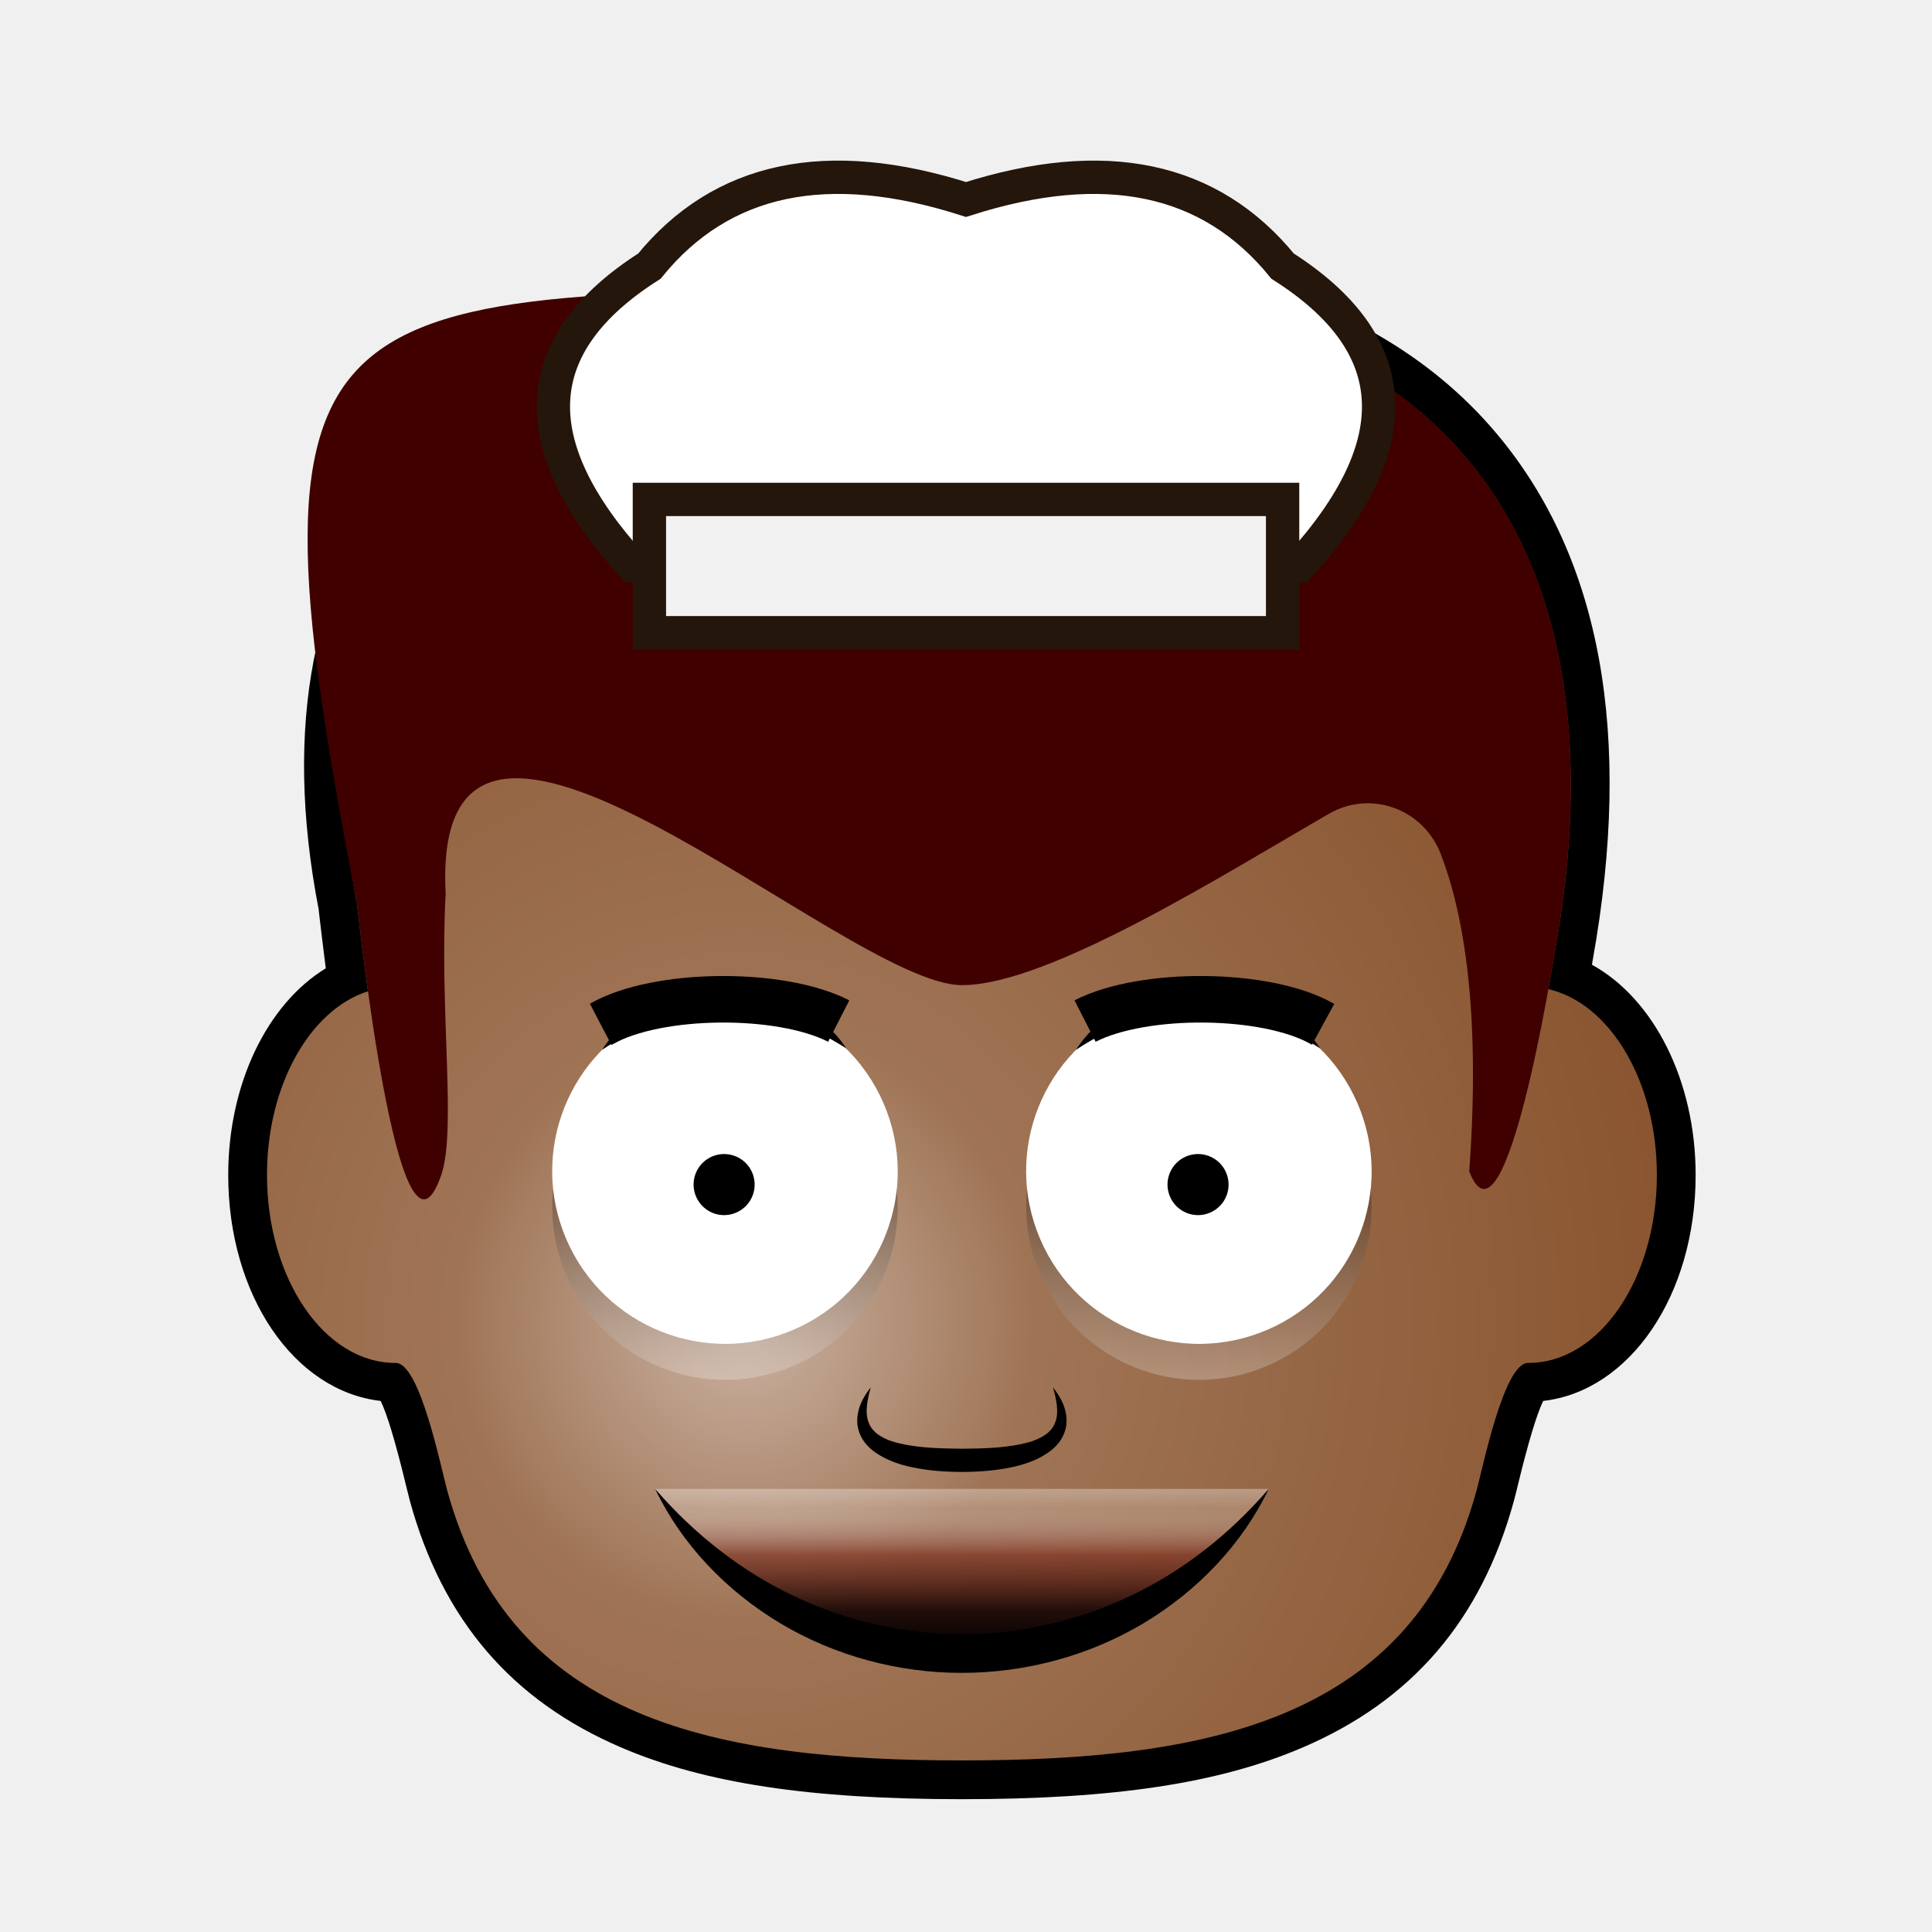
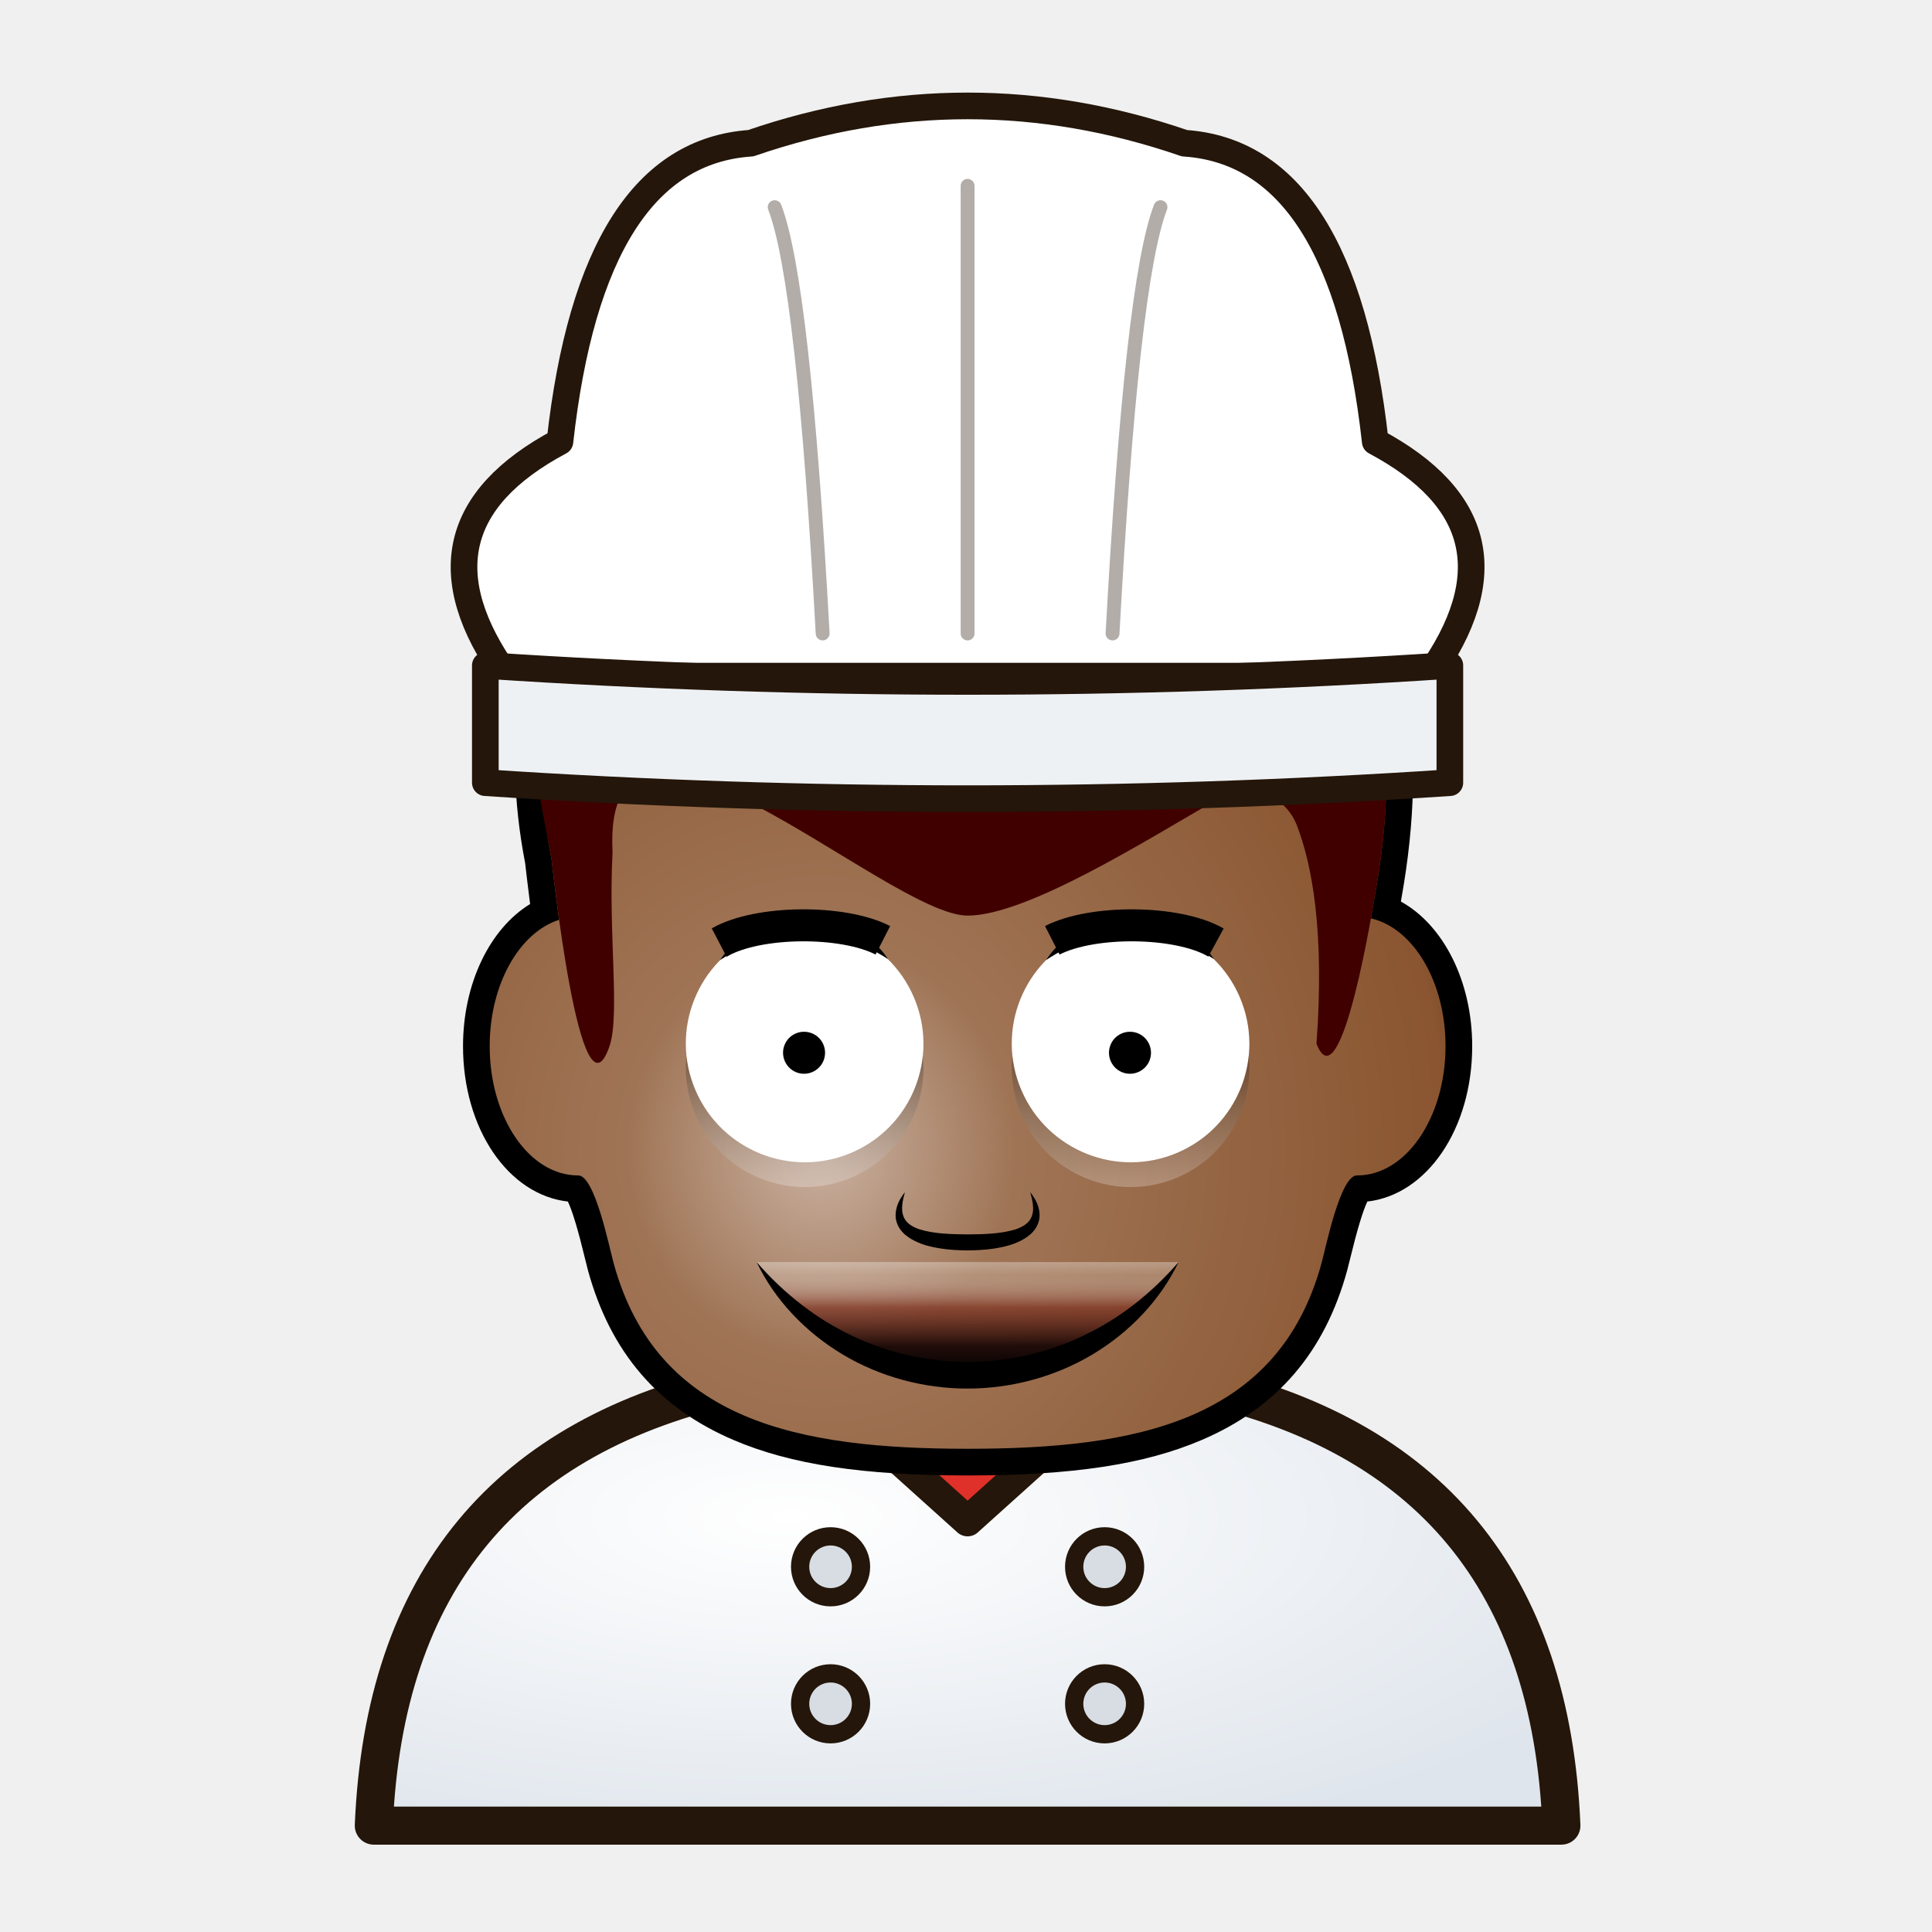
<svg xmlns="http://www.w3.org/2000/svg" data-mouthfix="0.25" viewBox="0 0 512 512" width="512" height="512">
  <defs>
-     <radialGradient id="skin" cx="0.35" cy="0.3" r="0.8">
+     <radialGradient id="sk_1f3fe" cx="0.35" cy="0.3" r="0.8">
      <stop offset="0" stop-color="#cab2a2" />
      <stop offset=".25" stop-color="#9f7455" />
      <stop offset=".8" stop-color="#8a5530" />
      <stop offset="1" stop-color="#4c2f1a" />
    </radialGradient>
-     <linearGradient id="skinflat">
-       <stop offset="0" stop-color="#8a5530" />
-     </linearGradient>
+     <radialGradient id="chefw" cx=".35" cy=".3" r=".8">
+       <stop offset="0" stop-color="#ffffff" />
+       <stop offset="1" stop-color="#dfe5ec" />
+     </radialGradient>
    <linearGradient id="template6Artboard162_g494" x1="0.5" y1="0" x2="0.5" y2="1">
      <stop offset="0.000" stop-color="#999999" />
      <stop offset="1.000" stop-color="#ffffff" />
    </linearGradient>
    <linearGradient id="template6Artboard162_g493" x1="0.5" y1="1" x2="0.5" y2="0">
      <stop offset="0.000" stop-color="#000000" />
      <stop offset="1.000" stop-color="#ffffff" />
    </linearGradient>
    <linearGradient id="template6Artboard162_g492" x1="0.5" y1="1" x2="0.5" y2="0">
      <stop offset="0.000" stop-color="#000000" />
      <stop offset="1.000" stop-color="#ffffff" />
    </linearGradient>
    <linearGradient id="mbowl-ink-a" x1="0.5" y1="0" x2="0.5" y2="1">
      <stop offset="0" stop-color="#000000" stop-opacity="1" />
      <stop offset="0.26" stop-color="#1a0806" stop-opacity="0.95" />
      <stop offset="0.6" stop-color="#7a2a1c" stop-opacity="0.6" />
      <stop offset="0.88" stop-color="#ffffff" stop-opacity="0.2" />
      <stop offset="1" stop-color="#ffffff" stop-opacity="0.34" />
    </linearGradient>
  </defs>
-   <g transform="translate(16 16) scale(2.4)">
-     <g transform="translate(100 100) scale(0.92) translate(-100 -100)">
-       <g transform="translate(0 14) scale(.93) translate(7 0)">
-         <g transform="translate(5.312999 0.0) scale(1.000738 -1.000738) translate(7744.909 -7445.264)">
-           <g>
-             <path d="M-7650.29 7247.91 C-7680.80 7247.91 -7710.24 7252.35 -7719.07 7284.53 C-7719.20 7285.01 -7719.37 7285.73 -7719.59 7286.61 C-7721.33 7293.79 -7722.74 7298.01 -7723.78 7299.17 C-7734.12 7299.53 -7742.41 7311.39 -7742.41 7325.91 C-7742.41 7337.51 -7737.25 7347.53 -7729.63 7351.19 C-7730.18 7355.32 -7730.56 7358.64 -7730.71 7360.00 C-7730.74 7360.26 -7730.76 7360.45 -7730.78 7360.55 C-7735.22 7383.47 -7731.66 7402.14 -7720.20 7416.05 C-7699.77 7440.84 -7660.95 7442.76 -7649.54 7442.76 C-7648.38 7442.76 -7647.65 7442.74 -7647.43 7442.73 C-7646.94 7442.74 -7646.47 7442.74 -7645.99 7442.74 C-7617.03 7442.74 -7595.88 7435.02 -7583.15 7419.79 C-7570.28 7404.41 -7566.33 7382.29 -7571.41 7354.04 L-7571.43 7353.89 C-7571.49 7353.53 -7571.62 7352.72 -7571.82 7351.58 C-7563.79 7348.30 -7558.17 7337.98 -7558.17 7325.91 C-7558.17 7311.36 -7566.50 7299.49 -7576.81 7299.17 C-7577.85 7298.00 -7579.26 7293.78 -7581.00 7286.61 C-7581.21 7285.73 -7581.39 7285.01 -7581.52 7284.53 C-7590.34 7252.35 -7619.79 7247.91 -7650.29 7247.91 Z" fill="url(#skin)" stroke="none" stroke-width="1.0" fill-rule="nonzero" />
-             <path d="M-7649.54 7440.26 C-7648.21 7440.26 -7647.47 7440.23 -7647.47 7440.23 C-7646.97 7440.24 -7646.48 7440.24 -7645.98 7440.24 C-7561.11 7440.24 -7570.48 7373.34 -7573.87 7354.48 C-7573.89 7354.37 -7574.18 7352.56 -7574.66 7349.87 C-7566.74 7348.06 -7560.67 7338.02 -7560.67 7325.91 C-7560.67 7312.52 -7568.09 7301.67 -7577.23 7301.67 L-7577.29 7301.67 C-7580.39 7301.67 -7583.09 7288.25 -7583.93 7285.19 C-7592.08 7255.46 -7618.80 7250.41 -7650.29 7250.41 C-7681.78 7250.41 -7708.50 7255.46 -7716.66 7285.19 C-7717.50 7288.25 -7720.20 7301.67 -7723.30 7301.67 L-7723.35 7301.67 C-7732.50 7301.67 -7739.91 7312.52 -7739.91 7325.91 C-7739.91 7337.53 -7734.33 7347.23 -7726.89 7349.60 C-7727.76 7355.88 -7728.28 7360.82 -7728.31 7360.95 C-7743.10 7436.95 -7663.54 7440.26 -7649.54 7440.26 M-7649.54 7445.26 L-7649.54 7445.26 C-7661.23 7445.26 -7701.00 7443.27 -7722.13 7417.64 C-7734.07 7403.15 -7737.81 7383.81 -7733.25 7360.17 C-7733.24 7360.06 -7733.22 7359.91 -7733.20 7359.71 C-7733.06 7358.54 -7732.76 7355.91 -7732.33 7352.56 C-7739.90 7347.93 -7744.91 7337.64 -7744.91 7325.91 C-7744.91 7310.38 -7736.42 7298.04 -7725.25 7296.77 C-7724.42 7295.06 -7723.33 7291.45 -7722.02 7286.02 C-7721.80 7285.11 -7721.61 7284.37 -7721.48 7283.87 C-7717.27 7268.52 -7708.34 7258.11 -7694.19 7252.06 C-7683.45 7247.46 -7669.91 7245.41 -7650.29 7245.41 C-7630.67 7245.41 -7617.13 7247.46 -7606.39 7252.06 C-7592.24 7258.11 -7583.32 7268.52 -7579.11 7283.87 C-7578.97 7284.37 -7578.79 7285.11 -7578.57 7286.02 C-7577.25 7291.45 -7576.16 7295.06 -7575.33 7296.77 C-7564.17 7298.04 -7555.67 7310.38 -7555.67 7325.91 C-7555.67 7338.07 -7561.08 7348.64 -7569.04 7353.02 C-7569.01 7353.21 -7568.98 7353.37 -7568.97 7353.48 L-7568.94 7353.63 C-7563.74 7382.61 -7567.87 7405.42 -7581.23 7421.39 C-7594.46 7437.22 -7616.25 7445.24 -7645.98 7445.24 C-7646.46 7445.24 -7646.92 7445.24 -7647.40 7445.23 C-7647.69 7445.24 -7648.43 7445.26 -7649.54 7445.26 L-7649.54 7445.26 L-7649.54 7445.26 Z" fill="#000000" stroke="none" stroke-width="1.0" fill-rule="evenodd" />
-           </g>
-           <path d="M-7645.80 7438.01" fill="#1a0000" stroke="#000000" stroke-width="6.0" fill-rule="evenodd" />
-           <g>
+   <g transform="translate(41.23 66.87) scale(0.8406)">
+     <g transform="translate(16 16) scale(2.4)">
+       <path d="M22 200 Q24 152 70 142 L130 142 Q176 152 178 200Z" fill="url(#chefw)" stroke="#24160a" stroke-width="5" stroke-linejoin="round" />
+       <path d="M80 142 L100 160 L120 142Z" fill="#e0302a" stroke="#24160a" stroke-width="4" stroke-linejoin="round" stroke-linecap="round" />
+       <circle cx="82" cy="166" r="4" fill="#d8dde3" stroke="#24160a" stroke-width="2.4" />
+       <circle cx="82" cy="184" r="4" fill="#d8dde3" stroke="#24160a" stroke-width="2.4" />
+       <circle cx="118" cy="166" r="4" fill="#d8dde3" stroke="#24160a" stroke-width="2.4" />
+       <circle cx="118" cy="184" r="4" fill="#d8dde3" stroke="#24160a" stroke-width="2.4" />
+       <g transform="translate(100 84) scale(0.7 0.7) translate(-100 -100)">
+         <g data-headart="1">
+           <g transform="translate(5.312999 0.0) scale(1.000738 -1.000738) translate(7744.909 -7445.264)">
+             <g>
+               <path d="M-7650.29 7247.91 C-7680.80 7247.91 -7710.24 7252.35 -7719.07 7284.53 C-7719.20 7285.01 -7719.37 7285.73 -7719.59 7286.61 C-7721.33 7293.79 -7722.74 7298.01 -7723.78 7299.17 C-7734.12 7299.53 -7742.41 7311.39 -7742.41 7325.91 C-7742.41 7337.51 -7737.25 7347.53 -7729.63 7351.19 C-7730.18 7355.32 -7730.56 7358.64 -7730.71 7360.00 C-7730.74 7360.26 -7730.76 7360.45 -7730.78 7360.55 C-7735.22 7383.47 -7731.66 7402.14 -7720.20 7416.05 C-7699.77 7440.84 -7660.95 7442.76 -7649.54 7442.76 C-7648.38 7442.76 -7647.65 7442.74 -7647.43 7442.73 C-7646.94 7442.74 -7646.47 7442.74 -7645.99 7442.74 C-7617.03 7442.74 -7595.88 7435.02 -7583.15 7419.79 C-7570.28 7404.41 -7566.33 7382.29 -7571.41 7354.04 L-7571.43 7353.89 C-7571.49 7353.53 -7571.62 7352.72 -7571.82 7351.58 C-7563.79 7348.30 -7558.17 7337.98 -7558.17 7325.91 C-7558.17 7311.36 -7566.50 7299.49 -7576.81 7299.17 C-7577.85 7298.00 -7579.26 7293.78 -7581.00 7286.61 C-7581.21 7285.73 -7581.39 7285.01 -7581.52 7284.53 C-7590.34 7252.35 -7619.79 7247.91 -7650.29 7247.91 Z" fill="url(#sk_1f3fe)" stroke="none" stroke-width="1.0" fill-rule="nonzero" />
+               <path d="M-7649.54 7440.26 C-7648.21 7440.26 -7647.47 7440.23 -7647.47 7440.23 C-7646.97 7440.24 -7646.48 7440.24 -7645.98 7440.24 C-7561.11 7440.24 -7570.48 7373.34 -7573.87 7354.48 C-7573.89 7354.37 -7574.18 7352.56 -7574.66 7349.87 C-7566.74 7348.06 -7560.67 7338.02 -7560.67 7325.91 C-7560.67 7312.52 -7568.09 7301.67 -7577.23 7301.67 L-7577.29 7301.67 C-7580.39 7301.67 -7583.09 7288.25 -7583.93 7285.19 C-7592.08 7255.46 -7618.80 7250.41 -7650.29 7250.41 C-7681.78 7250.41 -7708.50 7255.46 -7716.66 7285.19 C-7717.50 7288.25 -7720.20 7301.67 -7723.30 7301.67 L-7723.35 7301.67 C-7732.50 7301.67 -7739.91 7312.52 -7739.91 7325.91 C-7739.91 7337.53 -7734.33 7347.23 -7726.89 7349.60 C-7727.76 7355.88 -7728.28 7360.82 -7728.31 7360.95 C-7743.10 7436.95 -7663.54 7440.26 -7649.54 7440.26 M-7649.54 7445.26 L-7649.54 7445.26 C-7661.23 7445.26 -7701.00 7443.27 -7722.13 7417.64 C-7734.07 7403.15 -7737.81 7383.81 -7733.25 7360.17 C-7733.24 7360.06 -7733.22 7359.91 -7733.20 7359.71 C-7733.06 7358.54 -7732.76 7355.91 -7732.33 7352.56 C-7739.90 7347.93 -7744.91 7337.64 -7744.91 7325.91 C-7744.91 7310.38 -7736.42 7298.04 -7725.25 7296.77 C-7724.42 7295.06 -7723.33 7291.45 -7722.02 7286.02 C-7721.80 7285.11 -7721.61 7284.37 -7721.48 7283.87 C-7717.27 7268.52 -7708.34 7258.11 -7694.19 7252.06 C-7683.45 7247.46 -7669.91 7245.41 -7650.29 7245.41 C-7630.67 7245.41 -7617.13 7247.46 -7606.39 7252.06 C-7592.24 7258.11 -7583.32 7268.52 -7579.11 7283.87 C-7578.97 7284.37 -7578.79 7285.11 -7578.57 7286.02 C-7577.25 7291.45 -7576.16 7295.06 -7575.33 7296.77 C-7564.17 7298.04 -7555.67 7310.38 -7555.67 7325.91 C-7555.67 7338.07 -7561.08 7348.64 -7569.04 7353.02 C-7569.01 7353.21 -7568.98 7353.37 -7568.97 7353.48 L-7568.94 7353.63 C-7563.74 7382.61 -7567.87 7405.42 -7581.23 7421.39 C-7594.46 7437.22 -7616.25 7445.24 -7645.98 7445.24 C-7646.46 7445.24 -7646.92 7445.24 -7647.40 7445.23 C-7647.69 7445.24 -7648.43 7445.26 -7649.54 7445.26 L-7649.54 7445.26 L-7649.54 7445.26 Z" fill="#000000" stroke="none" stroke-width="1.0" fill-rule="evenodd" />
+             </g>
+             <path d="M-7645.80 7438.01" fill="#1a0000" stroke="#000000" stroke-width="6.0" fill-rule="evenodd" />
            <g>
              <g>
                <g>
                  <g>
                    <g>
-                       <path d="M-7689.68 7346.81 C-7678.39 7351.66 -7665.28 7346.45 -7660.40 7335.16 C-7655.52 7323.87 -7660.73 7310.79 -7672.02 7305.94 C-7683.31 7301.08 -7696.42 7306.30 -7701.30 7317.59 C-7706.18 7328.87 -7700.98 7341.96 -7689.68 7346.81 Z" fill="#ffffff" stroke="none" stroke-width="1.0" fill-rule="evenodd" />
+                       <g>
+                         <path d="M-7689.68 7346.81 C-7678.39 7351.66 -7665.28 7346.45 -7660.40 7335.16 C-7655.52 7323.87 -7660.73 7310.79 -7672.02 7305.94 C-7683.31 7301.08 -7696.42 7306.30 -7701.30 7317.59 C-7706.18 7328.87 -7700.98 7341.96 -7689.68 7346.81 Z" fill="#ffffff" stroke="none" stroke-width="1.0" fill-rule="evenodd" />
+                       </g>
+                       <g>
+                         <path d="M-7696.69 7342.06 C-7695.08 7344.58 -7692.69 7346.61 -7689.95 7348.01 C-7687.21 7349.41 -7684.11 7350.15 -7681.00 7350.17 C-7677.89 7350.19 -7674.78 7349.48 -7672.02 7348.12 C-7669.27 7346.75 -7666.85 7344.74 -7665.21 7342.24 C-7667.73 7343.83 -7670.26 7345.11 -7672.91 7345.93 C-7675.54 7346.77 -7678.26 7347.18 -7680.98 7347.17 C-7683.70 7347.15 -7686.41 7346.71 -7689.04 7345.84 C-7691.68 7344.99 -7694.20 7343.69 -7696.69 7342.06 Z" fill="#000000" stroke="none" stroke-width="1.0" fill-rule="evenodd" />
+                       </g>
+                       <g>
+                         <path fill-opacity="0.25" d="M-7672.02 7305.94 C-7683.31 7301.08 -7696.42 7306.30 -7701.30 7317.59 C-7702.21 7319.70 -7702.78 7321.88 -7703.01 7324.06 C-7703.39 7320.39 -7702.87 7316.58 -7701.30 7312.95 C-7696.42 7301.67 -7683.31 7296.45 -7672.02 7301.30 C-7662.84 7305.25 -7657.69 7314.62 -7658.70 7324.06 C-7659.50 7316.31 -7664.35 7309.23 -7672.02 7305.94 Z" fill="url(#template6Artboard162_g492)" stroke="none" stroke-width="1.0" fill-rule="evenodd" />
+                       </g>
+                       <path d="M-7677.27 7323.29 C-7678.03 7321.26 -7680.30 7320.22 -7682.34 7320.98 C-7684.37 7321.75 -7685.41 7324.01 -7684.65 7326.05 C-7683.89 7328.09 -7681.62 7329.12 -7679.58 7328.36 C-7677.54 7327.60 -7676.51 7325.33 -7677.27 7323.29 Z" fill="#000000" stroke="none" stroke-width="1.0" fill-rule="evenodd" />
                    </g>
+                   </g>
+                 </g>
+               </g>
+               <g>
+                 <g>
+                   <g>
                    <g>
-                       <path d="M-7696.69 7342.06 C-7695.08 7344.58 -7692.69 7346.61 -7689.95 7348.01 C-7687.21 7349.41 -7684.11 7350.15 -7681.00 7350.17 C-7677.89 7350.19 -7674.78 7349.48 -7672.02 7348.12 C-7669.27 7346.75 -7666.85 7344.74 -7665.21 7342.24 C-7667.73 7343.83 -7670.26 7345.11 -7672.91 7345.93 C-7675.54 7346.77 -7678.26 7347.18 -7680.98 7347.17 C-7683.70 7347.15 -7686.41 7346.71 -7689.04 7345.84 C-7691.68 7344.99 -7694.20 7343.69 -7696.69 7342.06 Z" fill="#000000" stroke="none" stroke-width="1.0" fill-rule="evenodd" />
+                       <g>
+                         <path d="M-7628.57 7346.81 C-7617.27 7351.66 -7604.16 7346.45 -7599.28 7335.16 C-7594.41 7323.87 -7599.61 7310.79 -7610.90 7305.94 C-7622.19 7301.08 -7635.30 7306.30 -7640.18 7317.59 C-7645.06 7328.87 -7639.86 7341.96 -7628.57 7346.81 Z" fill="#ffffff" stroke="none" stroke-width="1.0" fill-rule="evenodd" />
+                       </g>
+                       <g>
+                         <path d="M-7635.57 7342.06 C-7633.96 7344.58 -7631.57 7346.61 -7628.83 7348.01 C-7626.09 7349.41 -7622.99 7350.15 -7619.88 7350.17 C-7616.77 7350.19 -7613.66 7349.48 -7610.90 7348.12 C-7608.15 7346.75 -7605.73 7344.74 -7604.10 7342.24 C-7606.61 7343.83 -7609.14 7345.11 -7611.79 7345.93 C-7614.43 7346.77 -7617.14 7347.18 -7619.86 7347.17 C-7622.58 7347.15 -7625.30 7346.71 -7627.92 7345.84 C-7630.56 7344.99 -7633.08 7343.69 -7635.57 7342.06 Z" fill="#000000" stroke="none" stroke-width="1.0" fill-rule="evenodd" />
+                       </g>
+                       <g>
+                         <path fill-opacity="0.25" d="M-7610.90 7305.94 C-7622.19 7301.08 -7635.30 7306.30 -7640.18 7317.59 C-7641.10 7319.70 -7641.66 7321.88 -7641.89 7324.06 C-7642.27 7320.39 -7641.75 7316.58 -7640.18 7312.95 C-7635.30 7301.67 -7622.19 7296.45 -7610.90 7301.30 C-7601.73 7305.25 -7596.57 7314.62 -7597.58 7324.06 C-7598.38 7316.31 -7603.24 7309.23 -7610.90 7305.94 Z" fill="url(#template6Artboard162_g493)" stroke="none" stroke-width="1.0" fill-rule="evenodd" />
+                       </g>
+                       <path d="M-7616.15 7323.29 C-7616.91 7321.26 -7619.18 7320.22 -7621.22 7320.98 C-7623.26 7321.75 -7624.29 7324.01 -7623.53 7326.05 C-7622.77 7328.09 -7620.50 7329.12 -7618.46 7328.36 C-7616.43 7327.60 -7615.39 7325.33 -7616.15 7323.29 Z" fill="#000000" stroke="none" stroke-width="1.0" fill-rule="evenodd" />
                    </g>
-                     <g>
-                       <path fill-opacity="0.25" d="M-7672.02 7305.94 C-7683.31 7301.08 -7696.42 7306.30 -7701.30 7317.59 C-7702.21 7319.70 -7702.78 7321.88 -7703.01 7324.06 C-7703.39 7320.39 -7702.87 7316.58 -7701.30 7312.95 C-7696.42 7301.67 -7683.31 7296.45 -7672.02 7301.30 C-7662.84 7305.25 -7657.69 7314.62 -7658.70 7324.06 C-7659.50 7316.31 -7664.35 7309.23 -7672.02 7305.94 Z" fill="url(#template6Artboard162_g492)" stroke="none" stroke-width="1.0" fill-rule="evenodd" />
-                     </g>
-                     <path d="M-7677.27 7323.29 C-7678.03 7321.26 -7680.30 7320.22 -7682.34 7320.98 C-7684.37 7321.75 -7685.41 7324.01 -7684.65 7326.05 C-7683.89 7328.09 -7681.62 7329.12 -7679.58 7328.36 C-7677.54 7327.60 -7676.51 7325.33 -7677.27 7323.29 Z" fill="#000000" stroke="none" stroke-width="1.0" fill-rule="evenodd" />
                  </g>
                </g>
              </g>
            </g>
            <g>
+               <path d="M-7638.55 7298.52 C-7637.55 7297.25 -7636.64 7295.67 -7636.82 7293.72 C-7636.93 7292.77 -7637.38 7291.81 -7638.04 7291.10 C-7638.69 7290.37 -7639.49 7289.86 -7640.29 7289.44 C-7641.91 7288.61 -7643.61 7288.23 -7645.28 7287.96 C-7646.96 7287.71 -7648.63 7287.62 -7650.29 7287.61 C-7651.95 7287.62 -7653.62 7287.70 -7655.30 7287.96 C-7656.97 7288.22 -7658.68 7288.60 -7660.29 7289.43 C-7661.10 7289.85 -7661.90 7290.36 -7662.55 7291.09 C-7663.21 7291.80 -7663.66 7292.76 -7663.77 7293.72 C-7663.94 7295.67 -7663.05 7297.24 -7662.05 7298.52 C-7662.48 7296.95 -7662.83 7295.30 -7662.33 7294.02 C-7661.89 7292.76 -7660.71 7292.05 -7659.37 7291.58 C-7656.61 7290.71 -7653.42 7290.64 -7650.29 7290.61 C-7647.17 7290.63 -7643.98 7290.71 -7641.22 7291.58 C-7639.88 7292.06 -7638.69 7292.76 -7638.25 7294.03 C-7637.75 7295.31 -7638.11 7296.96 -7638.55 7298.52 Z" fill="#000000" stroke="none" stroke-width="1.0" fill-rule="evenodd" />
+             </g>
+             <g>
+               <path d="M-7728.31 7360.95 C-7728.22 7360.52 -7722.95 7309.89 -7717.44 7325.90 C-7715.44 7331.72 -7717.69 7347.06 -7716.87 7362.23 C-7718.90 7401.51 -7665.42 7350.39 -7650.29 7350.39 C-7639.10 7350.39 -7616.48 7364.71 -7602.92 7372.51 C-7597.58 7375.58 -7590.80 7373.15 -7588.54 7367.30 C-7585.70 7359.93 -7583.33 7347.37 -7584.87 7326.37 C-7580.20 7314.36 -7573.96 7353.97 -7573.87 7354.48 C-7570.46 7373.45 -7560.99 7441.02 -7647.47 7440.23 S-7744.51 7444.21 -7728.31 7360.95 Z" fill="#400000" stroke="none" stroke-width="1.0" fill-rule="evenodd" />
+             </g>
+             <g>
+               <g>
+                 <path data-mouthbowl="1" d="M-7610.73 7285.42 C-7619.07 7272.66 -7633.67 7264.20 -7650.29 7264.20 C-7666.91 7264.20 -7681.51 7272.66 -7689.85 7285.42" fill="url(#mbowl-ink-a)" stroke="none" stroke-width="1.0" fill-rule="evenodd" />
+                 <path d="M-7610.73 7285.42 C-7614.13 7278.30 -7619.93 7272.24 -7626.90 7268.08 C-7633.88 7263.91 -7642.09 7261.70 -7650.29 7261.70 C-7658.49 7261.69 -7666.70 7263.90 -7673.69 7268.08 C-7680.66 7272.24 -7686.46 7278.30 -7689.85 7285.42 C-7684.71 7279.48 -7678.61 7274.73 -7671.83 7271.54 C-7665.07 7268.33 -7657.69 7266.71 -7650.29 7266.69 C-7642.89 7266.70 -7635.51 7268.33 -7628.75 7271.54 C-7621.96 7274.72 -7615.87 7279.47 -7610.73 7285.42 Z" fill="#000000" stroke="none" stroke-width="1.0" fill-rule="evenodd" />
+               </g>
+             </g>
+             <g>
              <g>
                <g>
-                   <g>
-                     <g>
-                       <path d="M-7628.57 7346.81 C-7617.27 7351.66 -7604.16 7346.45 -7599.28 7335.16 C-7594.41 7323.87 -7599.61 7310.79 -7610.90 7305.94 C-7622.19 7301.08 -7635.30 7306.30 -7640.18 7317.59 C-7645.06 7328.87 -7639.86 7341.96 -7628.57 7346.81 Z" fill="#ffffff" stroke="none" stroke-width="1.0" fill-rule="evenodd" />
-                     </g>
-                     <g>
-                       <path d="M-7635.57 7342.06 C-7633.96 7344.58 -7631.57 7346.61 -7628.83 7348.01 C-7626.09 7349.41 -7622.99 7350.15 -7619.88 7350.17 C-7616.77 7350.19 -7613.66 7349.48 -7610.90 7348.12 C-7608.15 7346.75 -7605.73 7344.74 -7604.10 7342.24 C-7606.61 7343.83 -7609.14 7345.11 -7611.79 7345.93 C-7614.43 7346.77 -7617.14 7347.18 -7619.86 7347.17 C-7622.58 7347.15 -7625.30 7346.71 -7627.92 7345.84 C-7630.56 7344.99 -7633.08 7343.69 -7635.57 7342.06 Z" fill="#000000" stroke="none" stroke-width="1.0" fill-rule="evenodd" />
-                     </g>
-                     <g>
-                       <path fill-opacity="0.25" d="M-7610.90 7305.94 C-7622.19 7301.08 -7635.30 7306.30 -7640.18 7317.59 C-7641.10 7319.70 -7641.66 7321.88 -7641.89 7324.06 C-7642.27 7320.39 -7641.75 7316.58 -7640.18 7312.95 C-7635.30 7301.67 -7622.19 7296.45 -7610.90 7301.30 C-7601.73 7305.25 -7596.57 7314.62 -7597.58 7324.06 C-7598.38 7316.31 -7603.24 7309.23 -7610.90 7305.94 Z" fill="url(#template6Artboard162_g493)" stroke="none" stroke-width="1.0" fill-rule="evenodd" />
-                     </g>
-                     <path d="M-7616.15 7323.29 C-7616.91 7321.26 -7619.18 7320.22 -7621.22 7320.98 C-7623.26 7321.75 -7624.29 7324.01 -7623.53 7326.05 C-7622.77 7328.09 -7620.50 7329.12 -7618.46 7328.36 C-7616.43 7327.60 -7615.39 7325.33 -7616.15 7323.29 Z" fill="#000000" stroke="none" stroke-width="1.0" fill-rule="evenodd" />
-                   </g>
+                   <path d="M-7696.88 7345.34 L-7696.65 7345.46 C-7689.50 7349.47 -7673.75 7349.63 -7666.18 7345.76" fill="none" stroke="#000000" stroke-width="6.0" fill-rule="evenodd" />
+                 </g>
+               </g>
+               <g>
+                 <g>
+                   <path d="M-7603.71 7345.34 L-7603.93 7345.46 C-7611.09 7349.47 -7626.83 7349.63 -7634.41 7345.76" fill="none" stroke="#000000" stroke-width="6.0" fill-rule="evenodd" />
                </g>
              </g>
            </g>
          </g>
-           <g>
-             <path d="M-7638.55 7298.52 C-7637.55 7297.25 -7636.64 7295.67 -7636.82 7293.72 C-7636.93 7292.77 -7637.38 7291.81 -7638.04 7291.10 C-7638.69 7290.37 -7639.49 7289.86 -7640.29 7289.44 C-7641.91 7288.61 -7643.61 7288.23 -7645.28 7287.96 C-7646.96 7287.71 -7648.63 7287.62 -7650.29 7287.61 C-7651.95 7287.62 -7653.62 7287.70 -7655.30 7287.96 C-7656.97 7288.22 -7658.68 7288.60 -7660.29 7289.43 C-7661.10 7289.85 -7661.90 7290.36 -7662.55 7291.09 C-7663.21 7291.80 -7663.66 7292.76 -7663.77 7293.72 C-7663.94 7295.67 -7663.05 7297.24 -7662.05 7298.52 C-7662.48 7296.95 -7662.83 7295.30 -7662.33 7294.02 C-7661.89 7292.76 -7660.71 7292.05 -7659.37 7291.58 C-7656.61 7290.71 -7653.42 7290.64 -7650.29 7290.61 C-7647.17 7290.63 -7643.98 7290.71 -7641.22 7291.58 C-7639.88 7292.06 -7638.69 7292.76 -7638.25 7294.03 C-7637.75 7295.31 -7638.11 7296.96 -7638.55 7298.52 Z" fill="#000000" stroke="none" stroke-width="1.0" fill-rule="evenodd" />
-           </g>
-           <g>
-             <path d="M-7728.31 7360.95 C-7728.22 7360.52 -7722.95 7309.89 -7717.44 7325.90 C-7715.44 7331.72 -7717.69 7347.06 -7716.87 7362.23 C-7718.90 7401.51 -7665.42 7350.39 -7650.29 7350.39 C-7639.10 7350.39 -7616.48 7364.71 -7602.92 7372.51 C-7597.58 7375.58 -7590.80 7373.15 -7588.54 7367.30 C-7585.70 7359.93 -7583.33 7347.37 -7584.87 7326.37 C-7580.20 7314.36 -7573.96 7353.97 -7573.87 7354.48 C-7570.46 7373.45 -7560.99 7441.02 -7647.47 7440.23 S-7744.51 7444.21 -7728.31 7360.95 Z" fill="#400000" stroke="none" stroke-width="1.0" fill-rule="evenodd" />
-           </g>
-           <g>
-             <g>
-               <path data-mouthbowl="1" d="M-7610.73 7285.42 C-7619.07 7272.66 -7633.67 7264.20 -7650.29 7264.20 C-7666.91 7264.20 -7681.51 7272.66 -7689.85 7285.42" fill="url(#mbowl-ink-a)" stroke="none" stroke-width="1.0" fill-rule="evenodd" />
-               <path d="M-7610.73 7285.42 C-7614.13 7278.30 -7619.93 7272.24 -7626.90 7268.08 C-7633.88 7263.91 -7642.09 7261.70 -7650.29 7261.70 C-7658.49 7261.69 -7666.70 7263.90 -7673.69 7268.08 C-7680.66 7272.24 -7686.46 7278.30 -7689.85 7285.42 C-7684.71 7279.48 -7678.61 7274.73 -7671.83 7271.54 C-7665.07 7268.33 -7657.69 7266.71 -7650.29 7266.69 C-7642.89 7266.70 -7635.51 7268.33 -7628.75 7271.54 C-7621.96 7274.72 -7615.87 7279.47 -7610.73 7285.42 Z" fill="#000000" stroke="none" stroke-width="1.0" fill-rule="evenodd" />
-             </g>
-           </g>
-           <g>
-             <g>
-               <g>
-                 <path d="M-7696.88 7345.34 L-7696.65 7345.46 C-7689.50 7349.47 -7673.75 7349.63 -7666.18 7345.76" fill="none" stroke="#000000" stroke-width="6.0" fill-rule="evenodd" />
-               </g>
-             </g>
-             <g>
-               <g>
-                 <path d="M-7603.71 7345.34 L-7603.93 7345.46 C-7611.09 7349.47 -7626.83 7349.63 -7634.41 7345.76" fill="none" stroke="#000000" stroke-width="6.0" fill-rule="evenodd" />
-               </g>
-             </g>
-           </g>
        </g>
-       </g>
-       <g>
-         <path d="M60 52 Q40 30 62 16 Q75 0 100 8 Q125 0 138 16 Q160 30 140 52Z" fill="#fff" stroke="#24160a" stroke-width="4" />
-         <rect x="62" y="44" width="76" height="16" fill="#f2f2f2" stroke="#24160a" stroke-width="4" />
+         <g data-hat="1">
+           <path d="M13.5 50 Q-6.5 22 23.5 6 Q29.5 -48.0 59.3 -50.0 Q100 -64.0 140.7 -50.0 Q170.5 -48.0 176.5 6 Q206.5 22 186.5 50Z" fill="#ffffff" stroke="#24160a" stroke-width="5" stroke-linejoin="round" stroke-linecap="round" />
+           <path d="M72.8 42 Q69.2 -24.0 63.8 -38.0 M127.2 42 Q130.8 -24.0 136.2 -38.0 M100 42 L100 -42.0" fill="none" stroke="#24160a" stroke-width="2.6" stroke-linecap="round" stroke-linejoin="round" stroke-opacity="0.35" />
+           <path d="M9.5 48 Q100 54 190.5 48 L190.5 70 Q100 76 9.5 70Z" fill="#eef1f4" stroke="#24160a" stroke-width="5" stroke-linejoin="round" stroke-linecap="round" />
+           <path data-qcfix="toque-gloss-inset" d="M24 20 Q27 4 41 -3" fill="none" stroke="#fff" stroke-opacity="0.55" stroke-width="5" stroke-linecap="round" />
+         </g>
+         <path data-band="1" d="M-60 70 H260" fill="none" stroke="none" />
      </g>
    </g>
  </g>
</svg>
